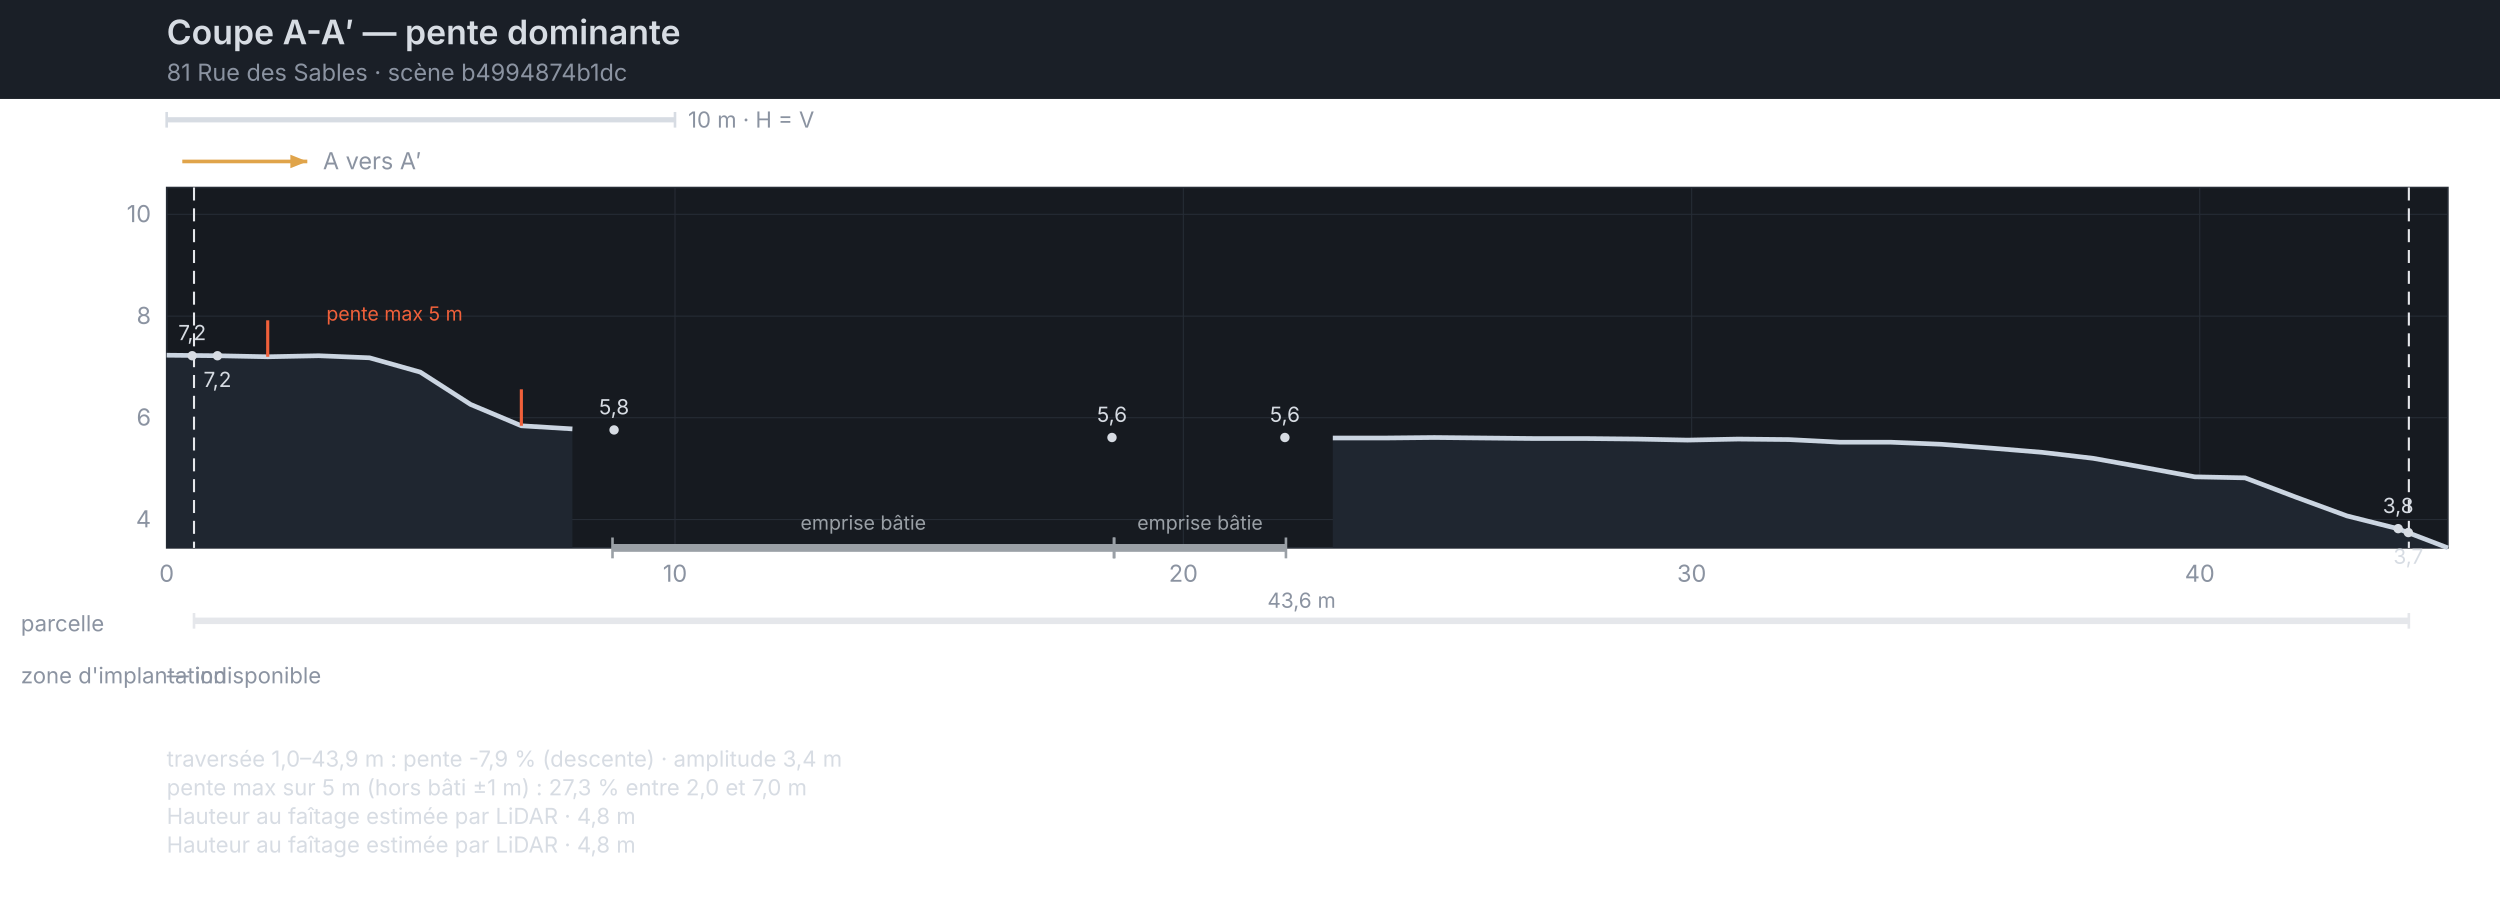
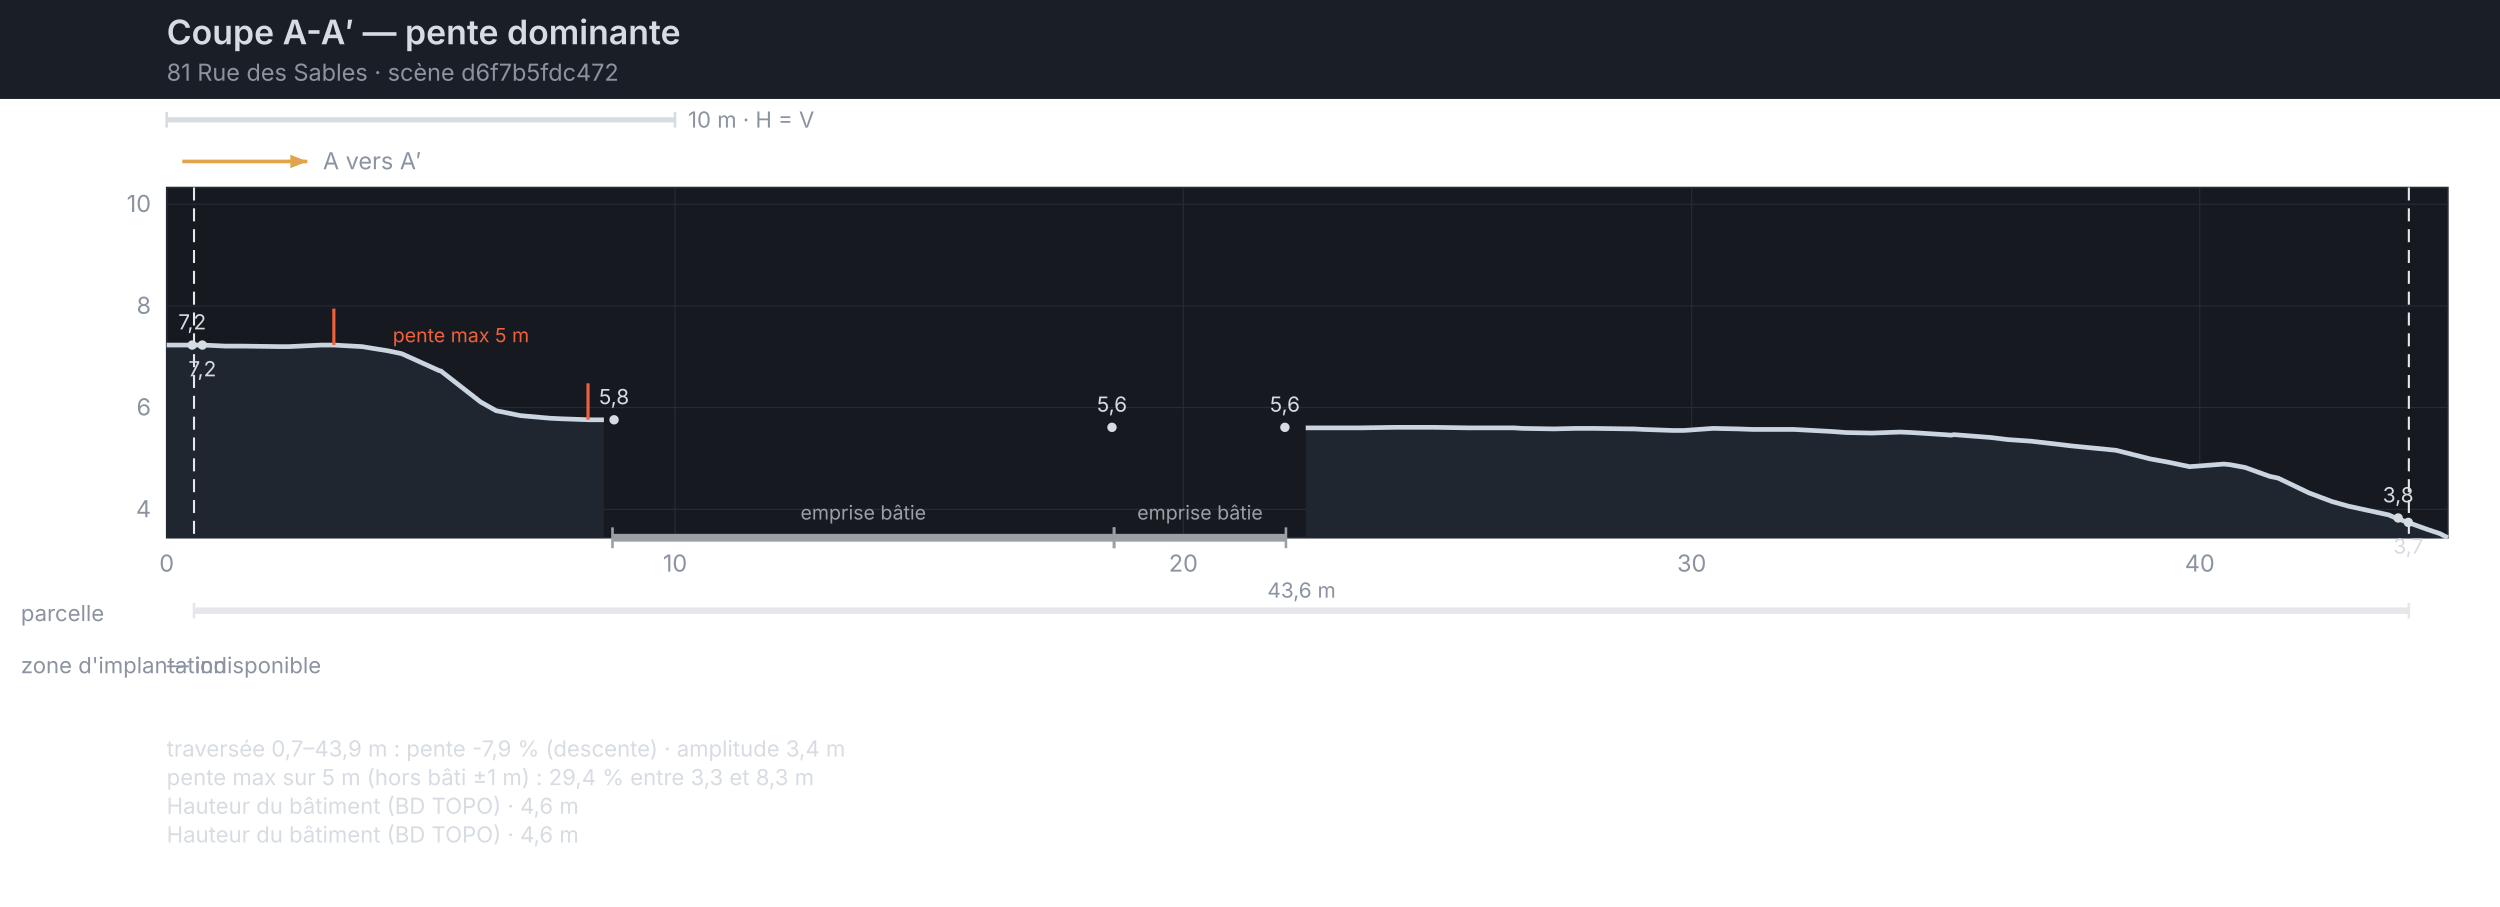
- <svg xmlns="http://www.w3.org/2000/svg" viewBox="0 0 960 352" width="960" height="352" role="img" aria-label="Coupe A-A′ — pente dominante" font-family="Inter, Helvetica, Arial, sans-serif" style="background:#0f1115">
+ <svg xmlns="http://www.w3.org/2000/svg" viewBox="0 0 960 348" width="960" height="348" role="img" aria-label="Coupe A-A′ — pente dominante" font-family="Inter, Helvetica, Arial, sans-serif" style="background:#0f1115">
  <rect x="0" y="0" width="960" height="38" fill="#1a1f27" />
  <text x="64" y="17" font-size="13" font-weight="600" fill="#d7dce3">Coupe A-A′ — pente dominante</text>
-   <text x="64" y="31" font-size="9" fill="#8b93a1">81 Rue des Sables · scène b4994874b1dc</text>
-   <rect x="64.0" y="72" width="876.0" height="138.4" fill="#161a20" stroke="#262c35" stroke-width="0.6" />
-   <line x1="64.0" y1="72" x2="64.0" y2="210.4" stroke="#262c35" stroke-width="0.4" />
-   <text x="64.0" y="223.4" text-anchor="middle" font-size="9" fill="#8b93a1">0</text>
-   <line x1="259.2" y1="72" x2="259.2" y2="210.4" stroke="#262c35" stroke-width="0.4" />
-   <text x="259.2" y="223.4" text-anchor="middle" font-size="9" fill="#8b93a1">10</text>
-   <line x1="454.4" y1="72" x2="454.4" y2="210.4" stroke="#262c35" stroke-width="0.4" />
-   <text x="454.4" y="223.4" text-anchor="middle" font-size="9" fill="#8b93a1">20</text>
-   <line x1="649.6" y1="72" x2="649.6" y2="210.4" stroke="#262c35" stroke-width="0.4" />
-   <text x="649.6" y="223.4" text-anchor="middle" font-size="9" fill="#8b93a1">30</text>
-   <line x1="844.7" y1="72" x2="844.7" y2="210.4" stroke="#262c35" stroke-width="0.4" />
-   <text x="844.7" y="223.4" text-anchor="middle" font-size="9" fill="#8b93a1">40</text>
-   <line x1="64.0" y1="199.5" x2="940.0" y2="199.5" stroke="#262c35" stroke-width="0.4" />
-   <text x="58.0" y="202.5" text-anchor="end" font-size="9" fill="#8b93a1">4</text>
-   <line x1="64.0" y1="160.4" x2="940.0" y2="160.4" stroke="#262c35" stroke-width="0.4" />
-   <text x="58.0" y="163.4" text-anchor="end" font-size="9" fill="#8b93a1">6</text>
-   <line x1="64.0" y1="121.4" x2="940.0" y2="121.4" stroke="#262c35" stroke-width="0.4" />
-   <text x="58.0" y="124.4" text-anchor="end" font-size="9" fill="#8b93a1">8</text>
-   <line x1="64.0" y1="82.3" x2="940.0" y2="82.3" stroke="#262c35" stroke-width="0.4" />
-   <text x="58.0" y="85.3" text-anchor="end" font-size="9" fill="#8b93a1">10</text>
-   <polygon points="64.0,136.4 83.5,136.6 102.8,137.0 122.4,136.6 141.9,137.4 161.4,142.9 180.7,155.3 200.2,163.5 219.8,164.7 219.8,210.4 64.0,210.4" fill="#1f2630" stroke="none" />
-   <polyline points="64.0,136.4 83.5,136.6 102.8,137.0 122.4,136.6 141.9,137.4 161.4,142.9 180.7,155.3 200.2,163.5 219.8,164.7" fill="none" stroke="#cbd5e1" stroke-width="1.8" />
-   <polygon points="511.8,168.2 531.3,168.2 550.8,168.0 570.1,168.2 589.6,168.4 609.2,168.4 628.7,168.6 648.0,169.0 667.5,168.6 687.0,168.8 706.4,169.8 725.9,169.8 745.4,170.6 764.9,172.1 784.2,173.7 803.8,176.0 823.3,179.5 842.8,183.1 862.1,183.5 881.6,190.9 901.2,198.1 920.7,203.0 940.0,210.4 940.0,210.4 511.8,210.4" fill="#1f2630" stroke="none" />
-   <polyline points="511.8,168.2 531.3,168.2 550.8,168.0 570.1,168.2 589.6,168.4 609.2,168.4 628.7,168.6 648.0,169.0 667.5,168.6 687.0,168.8 706.4,169.8 725.9,169.8 745.4,170.6 764.9,172.1 784.2,173.7 803.8,176.0 823.3,179.5 842.8,183.1 862.1,183.5 881.6,190.9 901.2,198.1 920.7,203.0 940.0,210.4" fill="none" stroke="#cbd5e1" stroke-width="1.8" />
-   <line x1="235.2" y1="210.4" x2="427.8" y2="210.4" stroke="#9aa0a6" stroke-width="3" />
-   <line x1="235.2" y1="206.4" x2="235.2" y2="214.4" stroke="#9aa0a6" stroke-width="1" />
-   <line x1="427.8" y1="206.4" x2="427.8" y2="214.4" stroke="#9aa0a6" stroke-width="1" />
-   <text x="331.5" y="203.4" text-anchor="middle" font-size="7.5" fill="#9aa0a6">emprise bâtie</text>
-   <line x1="427.8" y1="210.4" x2="493.8" y2="210.4" stroke="#9aa0a6" stroke-width="3" />
-   <line x1="427.8" y1="206.4" x2="427.8" y2="214.4" stroke="#9aa0a6" stroke-width="1" />
-   <line x1="493.8" y1="206.4" x2="493.8" y2="214.4" stroke="#9aa0a6" stroke-width="1" />
-   <text x="460.8" y="203.4" text-anchor="middle" font-size="7.5" fill="#9aa0a6">emprise bâtie</text>
-   <line x1="74.5" y1="72" x2="74.5" y2="210.4" stroke="#e5e7eb" stroke-width="0.8" stroke-dasharray="5 3" />
-   <line x1="925.0" y1="72" x2="925.0" y2="210.4" stroke="#e5e7eb" stroke-width="0.8" stroke-dasharray="5 3" />
-   <line x1="102.8" y1="137.0" x2="102.8" y2="123.0" stroke="#f0603a" stroke-width="1.2" />
-   <line x1="200.2" y1="163.5" x2="200.2" y2="149.5" stroke="#f0603a" stroke-width="1.2" />
-   <text x="151.5" y="123.1" text-anchor="middle" font-size="7.5" fill="#f0603a">pente max 5 m</text>
-   <circle cx="73.8" cy="136.6" r="1.8" fill="#d7dce3" />
-   <text x="73.8" y="130.6" text-anchor="middle" font-size="8" fill="#d7dce3">7,2</text>
-   <circle cx="83.5" cy="136.6" r="1.8" fill="#d7dce3" />
-   <text x="83.5" y="148.6" text-anchor="middle" font-size="8" fill="#d7dce3">7,2</text>
-   <circle cx="235.8" cy="165.1" r="1.8" fill="#d7dce3" />
-   <text x="235.8" y="159.1" text-anchor="middle" font-size="8" fill="#d7dce3">5,8</text>
-   <circle cx="427.0" cy="168.0" r="1.8" fill="#d7dce3" />
-   <text x="427.0" y="162.0" text-anchor="middle" font-size="8" fill="#d7dce3">5,6</text>
-   <circle cx="493.4" cy="168.0" r="1.8" fill="#d7dce3" />
-   <text x="493.4" y="162.0" text-anchor="middle" font-size="8" fill="#d7dce3">5,6</text>
-   <circle cx="920.9" cy="203.0" r="1.8" fill="#d7dce3" />
-   <text x="920.9" y="197.0" text-anchor="middle" font-size="8" fill="#d7dce3">3,8</text>
-   <circle cx="924.8" cy="204.5" r="1.8" fill="#d7dce3" />
-   <text x="924.8" y="216.5" text-anchor="middle" font-size="8" fill="#d7dce3">3,7</text>
+   <text x="64" y="31" font-size="9" fill="#8b93a1">81 Rue des Sables · scène d6f7b5fdc472</text>
+   <rect x="64.0" y="72" width="876.0" height="134.5" fill="#161a20" stroke="#262c35" stroke-width="0.6" />
+   <line x1="64.0" y1="72" x2="64.0" y2="206.5" stroke="#262c35" stroke-width="0.4" />
+   <text x="64.0" y="219.5" text-anchor="middle" font-size="9" fill="#8b93a1">0</text>
+   <line x1="259.2" y1="72" x2="259.2" y2="206.5" stroke="#262c35" stroke-width="0.4" />
+   <text x="259.2" y="219.5" text-anchor="middle" font-size="9" fill="#8b93a1">10</text>
+   <line x1="454.4" y1="72" x2="454.4" y2="206.5" stroke="#262c35" stroke-width="0.4" />
+   <text x="454.4" y="219.5" text-anchor="middle" font-size="9" fill="#8b93a1">20</text>
+   <line x1="649.6" y1="72" x2="649.6" y2="206.5" stroke="#262c35" stroke-width="0.4" />
+   <text x="649.6" y="219.5" text-anchor="middle" font-size="9" fill="#8b93a1">30</text>
+   <line x1="844.7" y1="72" x2="844.7" y2="206.5" stroke="#262c35" stroke-width="0.4" />
+   <text x="844.7" y="219.5" text-anchor="middle" font-size="9" fill="#8b93a1">40</text>
+   <line x1="64.0" y1="195.6" x2="940.0" y2="195.6" stroke="#262c35" stroke-width="0.4" />
+   <text x="58.0" y="198.6" text-anchor="end" font-size="9" fill="#8b93a1">4</text>
+   <line x1="64.0" y1="156.5" x2="940.0" y2="156.5" stroke="#262c35" stroke-width="0.4" />
+   <text x="58.0" y="159.5" text-anchor="end" font-size="9" fill="#8b93a1">6</text>
+   <line x1="64.0" y1="117.5" x2="940.0" y2="117.5" stroke="#262c35" stroke-width="0.4" />
+   <text x="58.0" y="120.5" text-anchor="end" font-size="9" fill="#8b93a1">8</text>
+   <line x1="64.0" y1="78.4" x2="940.0" y2="78.4" stroke="#262c35" stroke-width="0.4" />
+   <text x="58.0" y="81.4" text-anchor="end" font-size="9" fill="#8b93a1">10</text>
+   <polygon points="64.0,132.5 66.0,132.5 77.9,132.5 86.6,132.9 93.1,132.9 107.5,133.1 108.3,133.1 110.8,133.1 123.5,132.5 128.2,132.5 139.0,133.1 148.9,134.7 154.2,135.8 168.6,142.3 169.4,142.5 169.6,142.7 184.6,154.4 190.5,157.7 199.9,159.6 211.2,160.6 215.3,160.8 226.4,161.2 230.5,161.2 231.9,161.2 231.9,206.5 64.0,206.5" fill="#1f2630" stroke="none" />
+   <polyline points="64.0,132.5 66.0,132.5 77.9,132.5 86.6,132.9 93.1,132.9 107.5,133.1 108.3,133.1 110.8,133.1 123.5,132.5 128.2,132.5 139.0,133.1 148.9,134.7 154.2,135.8 168.6,142.3 169.4,142.5 169.6,142.7 184.6,154.4 190.5,157.7 199.9,159.6 211.2,160.6 215.3,160.8 226.4,161.2 230.5,161.2 231.9,161.2" fill="none" stroke="#cbd5e1" stroke-width="1.8" />
+   <polygon points="501.4,164.3 505.1,164.3 515.5,164.3 520.3,164.3 522.3,164.3 535.6,164.1 543.0,164.1 551.0,164.1 563.7,164.3 566.2,164.3 573.2,164.3 581.4,164.3 584.4,164.5 596.7,164.7 605.3,164.5 611.9,164.5 625.9,164.7 627.3,164.7 631.0,164.9 642.5,165.3 646.6,165.3 657.8,164.5 667.3,164.7 673.0,164.9 688.0,164.9 688.2,164.9 688.8,164.9 703.6,165.7 708.9,166.1 718.9,166.3 729.6,165.9 734.1,166.1 746.6,166.9 749.3,167.1 750.3,166.9 764.5,168.0 771.0,168.8 779.8,169.4 791.9,170.8 795.2,171.2 804.3,172.1 810.4,172.7 812.5,172.9 825.6,176.2 833.2,177.6 840.8,179.2 853.9,178.2 856.1,178.4 862.1,179.5 871.5,182.9 874.8,183.6 886.7,189.3 895.5,192.6 901.9,194.4 916.2,197.5 917.2,197.7 919.9,198.9 932.4,203.4 936.9,204.9 940.0,206.5 940.0,206.5 501.4,206.5" fill="#1f2630" stroke="none" />
+   <polyline points="501.4,164.3 505.1,164.3 515.5,164.3 520.3,164.3 522.3,164.3 535.6,164.1 543.0,164.1 551.0,164.1 563.7,164.3 566.2,164.3 573.2,164.3 581.4,164.3 584.4,164.5 596.7,164.7 605.3,164.5 611.9,164.5 625.9,164.7 627.3,164.7 631.0,164.9 642.5,165.3 646.6,165.3 657.8,164.5 667.3,164.7 673.0,164.9 688.0,164.9 688.2,164.9 688.8,164.9 703.6,165.7 708.9,166.1 718.9,166.3 729.6,165.9 734.1,166.1 746.6,166.9 749.3,167.1 750.3,166.9 764.5,168.0 771.0,168.8 779.8,169.4 791.9,170.8 795.2,171.2 804.3,172.1 810.4,172.7 812.5,172.9 825.6,176.2 833.2,177.6 840.8,179.2 853.9,178.2 856.1,178.4 862.1,179.5 871.5,182.9 874.8,183.6 886.7,189.3 895.5,192.6 901.9,194.4 916.2,197.5 917.2,197.7 919.9,198.9 932.4,203.4 936.9,204.9 940.0,206.5" fill="none" stroke="#cbd5e1" stroke-width="1.8" />
+   <line x1="235.2" y1="206.5" x2="427.8" y2="206.5" stroke="#9aa0a6" stroke-width="3" />
+   <line x1="235.2" y1="202.5" x2="235.2" y2="210.5" stroke="#9aa0a6" stroke-width="1" />
+   <line x1="427.8" y1="202.5" x2="427.8" y2="210.5" stroke="#9aa0a6" stroke-width="1" />
+   <text x="331.5" y="199.5" text-anchor="middle" font-size="7.5" fill="#9aa0a6">emprise bâtie</text>
+   <line x1="427.8" y1="206.5" x2="493.8" y2="206.5" stroke="#9aa0a6" stroke-width="3" />
+   <line x1="427.8" y1="202.5" x2="427.8" y2="210.5" stroke="#9aa0a6" stroke-width="1" />
+   <line x1="493.8" y1="202.5" x2="493.8" y2="210.5" stroke="#9aa0a6" stroke-width="1" />
+   <text x="460.8" y="199.5" text-anchor="middle" font-size="7.5" fill="#9aa0a6">emprise bâtie</text>
+   <line x1="74.5" y1="72" x2="74.5" y2="206.5" stroke="#e5e7eb" stroke-width="0.8" stroke-dasharray="5 3" />
+   <line x1="925.0" y1="72" x2="925.0" y2="206.5" stroke="#e5e7eb" stroke-width="0.8" stroke-dasharray="5 3" />
+   <line x1="128.2" y1="132.5" x2="128.2" y2="118.5" stroke="#f0603a" stroke-width="1.2" />
+   <line x1="225.8" y1="161.2" x2="225.8" y2="147.2" stroke="#f0603a" stroke-width="1.2" />
+   <text x="177.0" y="131.4" text-anchor="middle" font-size="7.5" fill="#f0603a">pente max 5 m</text>
+   <circle cx="73.8" cy="132.5" r="1.8" fill="#d7dce3" />
+   <text x="73.8" y="126.5" text-anchor="middle" font-size="8" fill="#d7dce3">7,2</text>
+   <circle cx="77.7" cy="132.5" r="1.8" fill="#d7dce3" />
+   <text x="77.7" y="144.5" text-anchor="middle" font-size="8" fill="#d7dce3">7,2</text>
+   <circle cx="235.8" cy="161.2" r="1.8" fill="#d7dce3" />
+   <text x="235.8" y="155.2" text-anchor="middle" font-size="8" fill="#d7dce3">5,8</text>
+   <circle cx="427.0" cy="164.1" r="1.8" fill="#d7dce3" />
+   <text x="427.0" y="158.1" text-anchor="middle" font-size="8" fill="#d7dce3">5,6</text>
+   <circle cx="493.4" cy="164.1" r="1.8" fill="#d7dce3" />
+   <text x="493.4" y="158.1" text-anchor="middle" font-size="8" fill="#d7dce3">5,6</text>
+   <circle cx="920.9" cy="198.9" r="1.8" fill="#d7dce3" />
+   <text x="920.9" y="192.9" text-anchor="middle" font-size="8" fill="#d7dce3">3,8</text>
+   <circle cx="924.8" cy="200.6" r="1.8" fill="#d7dce3" />
+   <text x="924.8" y="212.6" text-anchor="middle" font-size="8" fill="#d7dce3">3,7</text>
  <line x1="70.0" y1="62.0" x2="118.0" y2="62.0" stroke="#e0a44a" stroke-width="1.4" />
  <polygon points="118.0,62.0 111.5,64.6 111.5,59.4" fill="#e0a44a" />
  <text x="124.0" y="65.0" font-size="9" fill="#8b93a1">A vers A′</text>
  <line x1="64.0" y1="46.0" x2="259.2" y2="46.0" stroke="#d7dce3" stroke-width="2" />
  <line x1="64.0" y1="43.0" x2="64.0" y2="49.0" stroke="#d7dce3" stroke-width="1" />
  <line x1="259.2" y1="43.0" x2="259.2" y2="49.0" stroke="#d7dce3" stroke-width="1" />
  <text x="264.2" y="49.0" font-size="8.5" fill="#8b93a1">10 m · H = V</text>
-   <text x="8" y="242.4" font-size="8.5" fill="#8b93a1">parcelle</text>
-   <line x1="74.5" y1="238.4" x2="925.0" y2="238.4" stroke="#e5e7eb" stroke-width="2.5" />
-   <line x1="74.5" y1="235.4" x2="74.5" y2="241.4" stroke="#e5e7eb" stroke-width="1" />
-   <line x1="925.0" y1="235.4" x2="925.0" y2="241.4" stroke="#e5e7eb" stroke-width="1" />
-   <text x="499.8" y="233.4" text-anchor="middle" font-size="8" fill="#8b93a1">43,6 m</text>
-   <text x="8" y="262.4" font-size="8.5" fill="#8b93a1">zone d'implantation</text>
-   <text x="64.0" y="262.4" font-size="8.5" fill="#8b93a1">— indisponible</text>
-   <text x="64" y="294.4" font-size="8.5" fill="#d7dce3">traversée 1,0–43,9 m : pente -7,9 % (descente) · amplitude 3,4 m</text>
-   <text x="64" y="305.4" font-size="8.5" fill="#d7dce3">pente max sur 5 m (hors bâti ±1 m) : 27,3 % entre 2,0 et 7,0 m</text>
-   <text x="64" y="316.4" font-size="8.5" fill="#d7dce3">Hauteur au faîtage estimée par LiDAR · 4,8 m</text>
-   <text x="64" y="327.4" font-size="8.5" fill="#d7dce3">Hauteur au faîtage estimée par LiDAR · 4,8 m</text>
+   <text x="8" y="238.5" font-size="8.5" fill="#8b93a1">parcelle</text>
+   <line x1="74.5" y1="234.5" x2="925.0" y2="234.5" stroke="#e5e7eb" stroke-width="2.5" />
+   <line x1="74.5" y1="231.5" x2="74.5" y2="237.5" stroke="#e5e7eb" stroke-width="1" />
+   <line x1="925.0" y1="231.5" x2="925.0" y2="237.5" stroke="#e5e7eb" stroke-width="1" />
+   <text x="499.8" y="229.5" text-anchor="middle" font-size="8" fill="#8b93a1">43,6 m</text>
+   <text x="8" y="258.5" font-size="8.5" fill="#8b93a1">zone d'implantation</text>
+   <text x="64.0" y="258.5" font-size="8.5" fill="#8b93a1">— indisponible</text>
+   <text x="64" y="290.5" font-size="8.5" fill="#d7dce3">traversée 0,7–43,9 m : pente -7,9 % (descente) · amplitude 3,4 m</text>
+   <text x="64" y="301.5" font-size="8.5" fill="#d7dce3">pente max sur 5 m (hors bâti ±1 m) : 29,4 % entre 3,3 et 8,3 m</text>
+   <text x="64" y="312.5" font-size="8.5" fill="#d7dce3">Hauteur du bâtiment (BD TOPO) · 4,6 m</text>
+   <text x="64" y="323.5" font-size="8.5" fill="#d7dce3">Hauteur du bâtiment (BD TOPO) · 4,6 m</text>
</svg>
